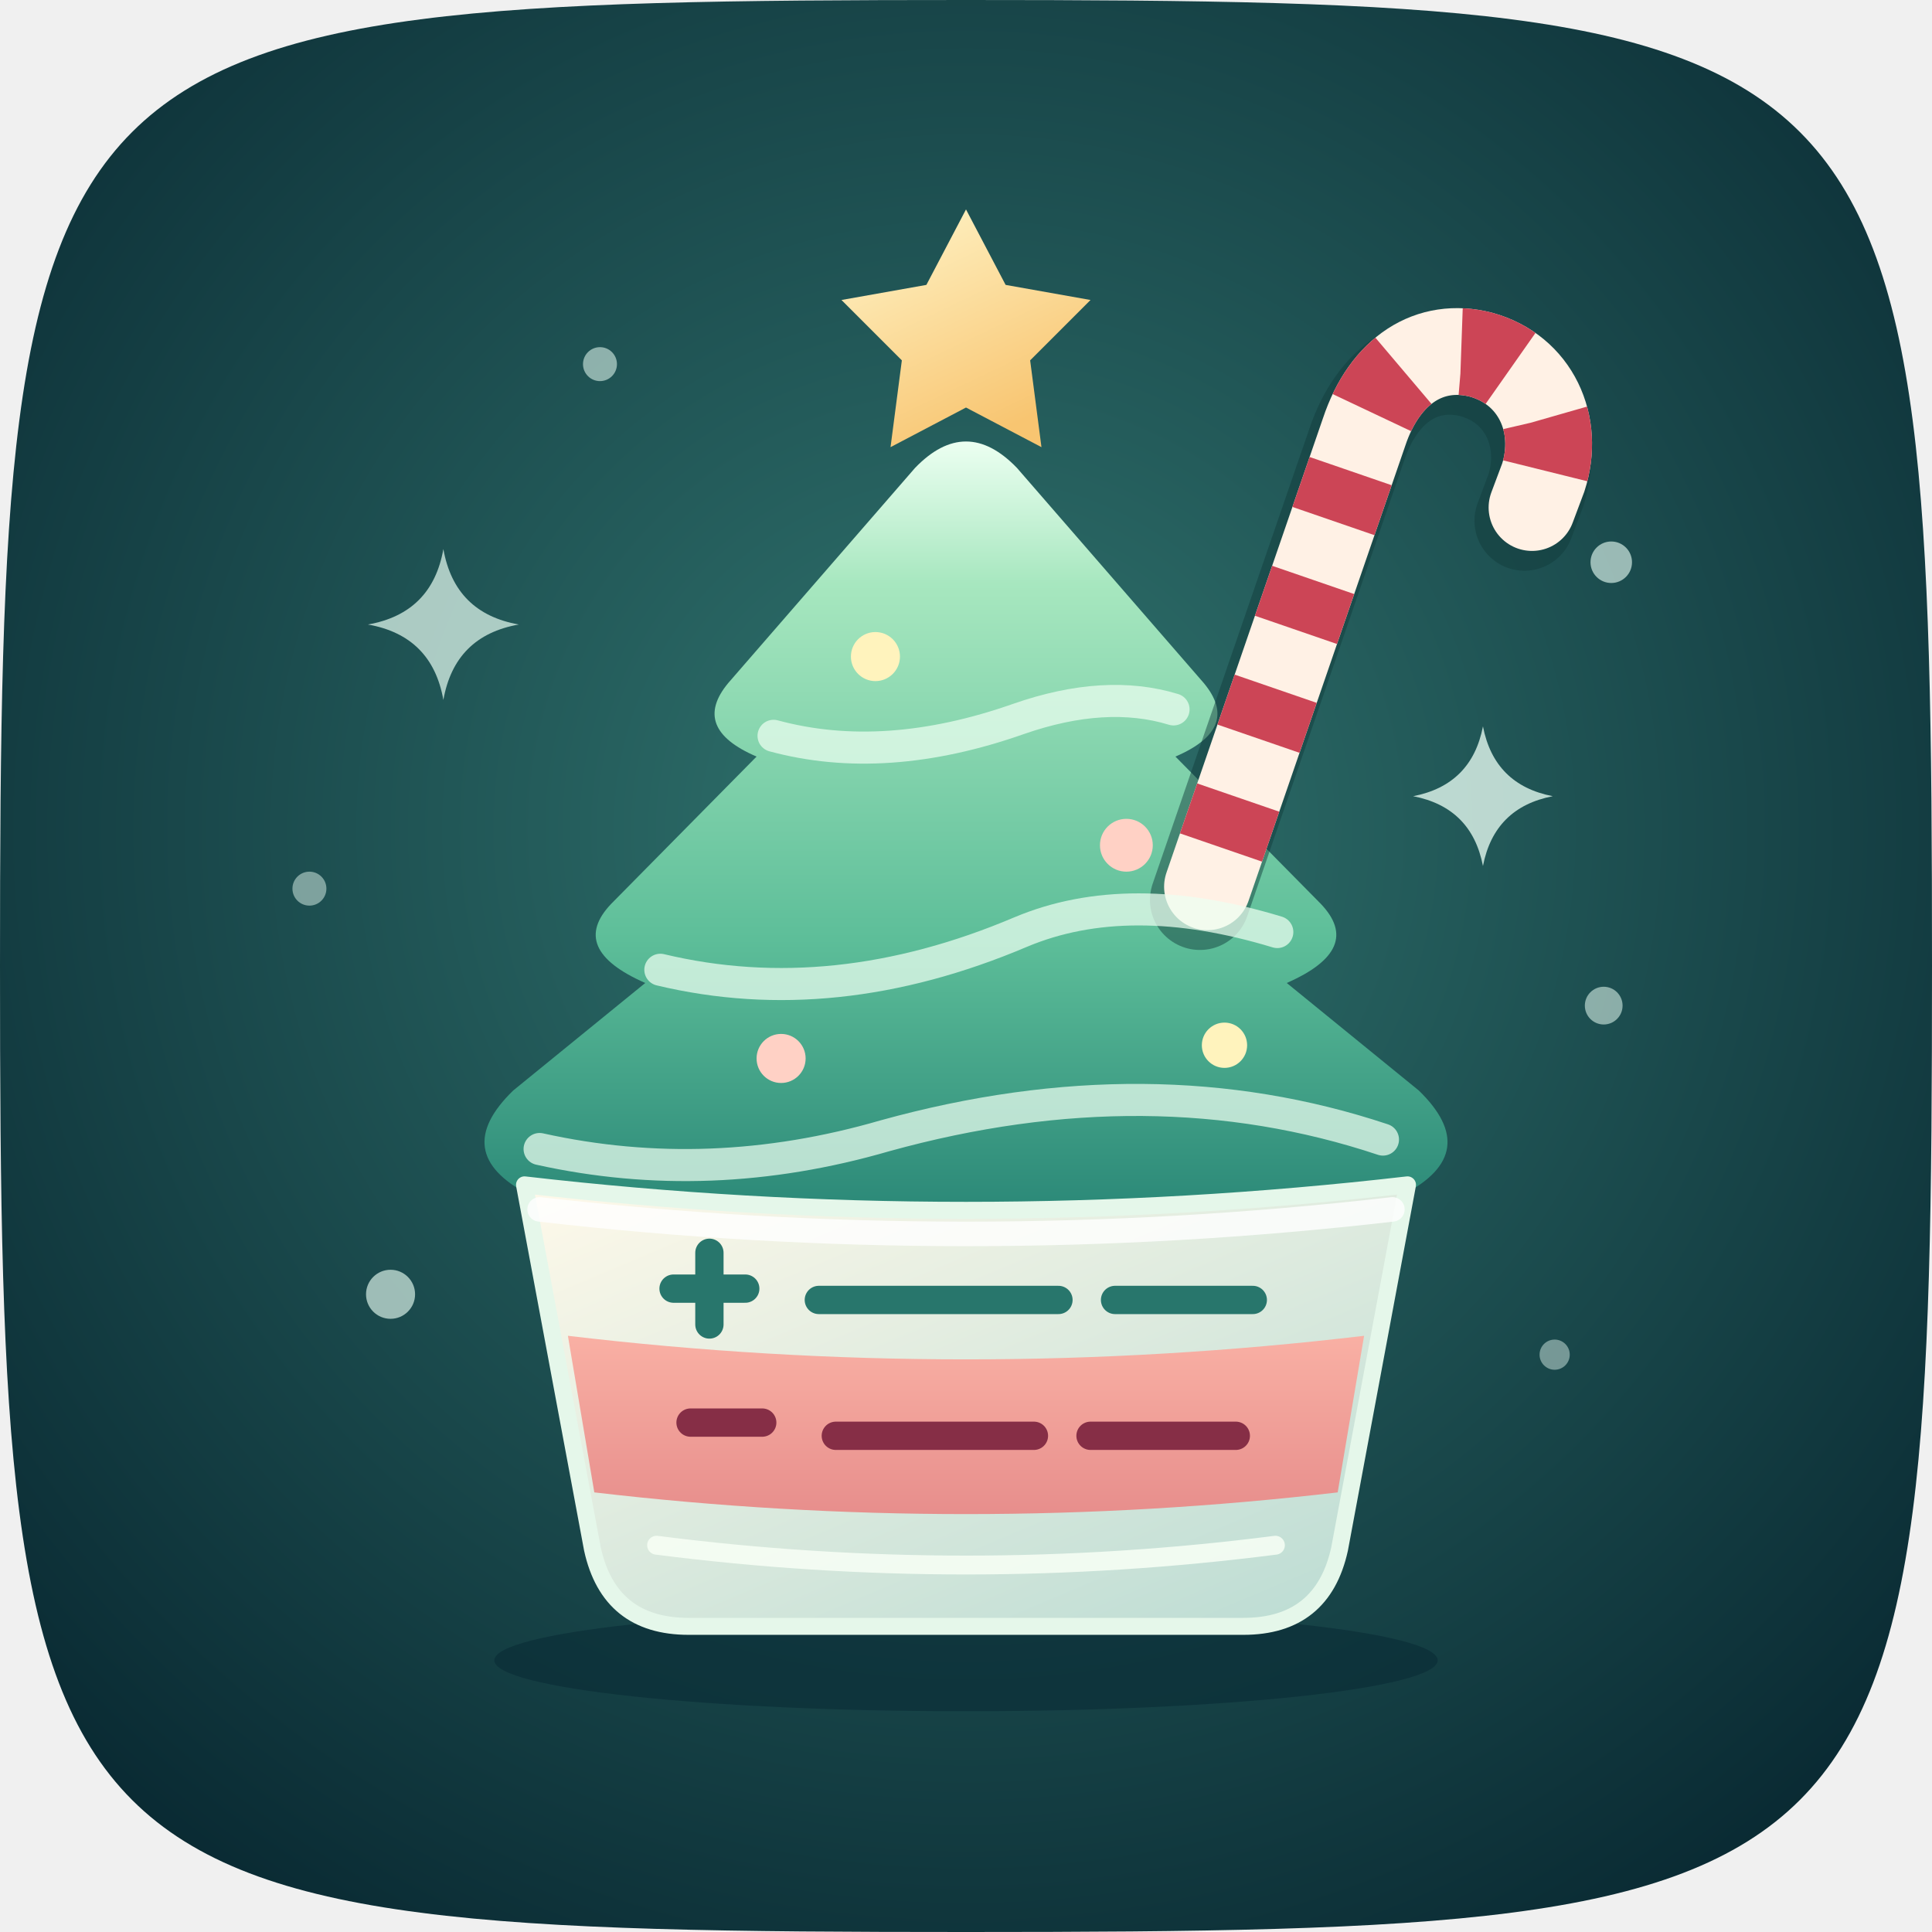
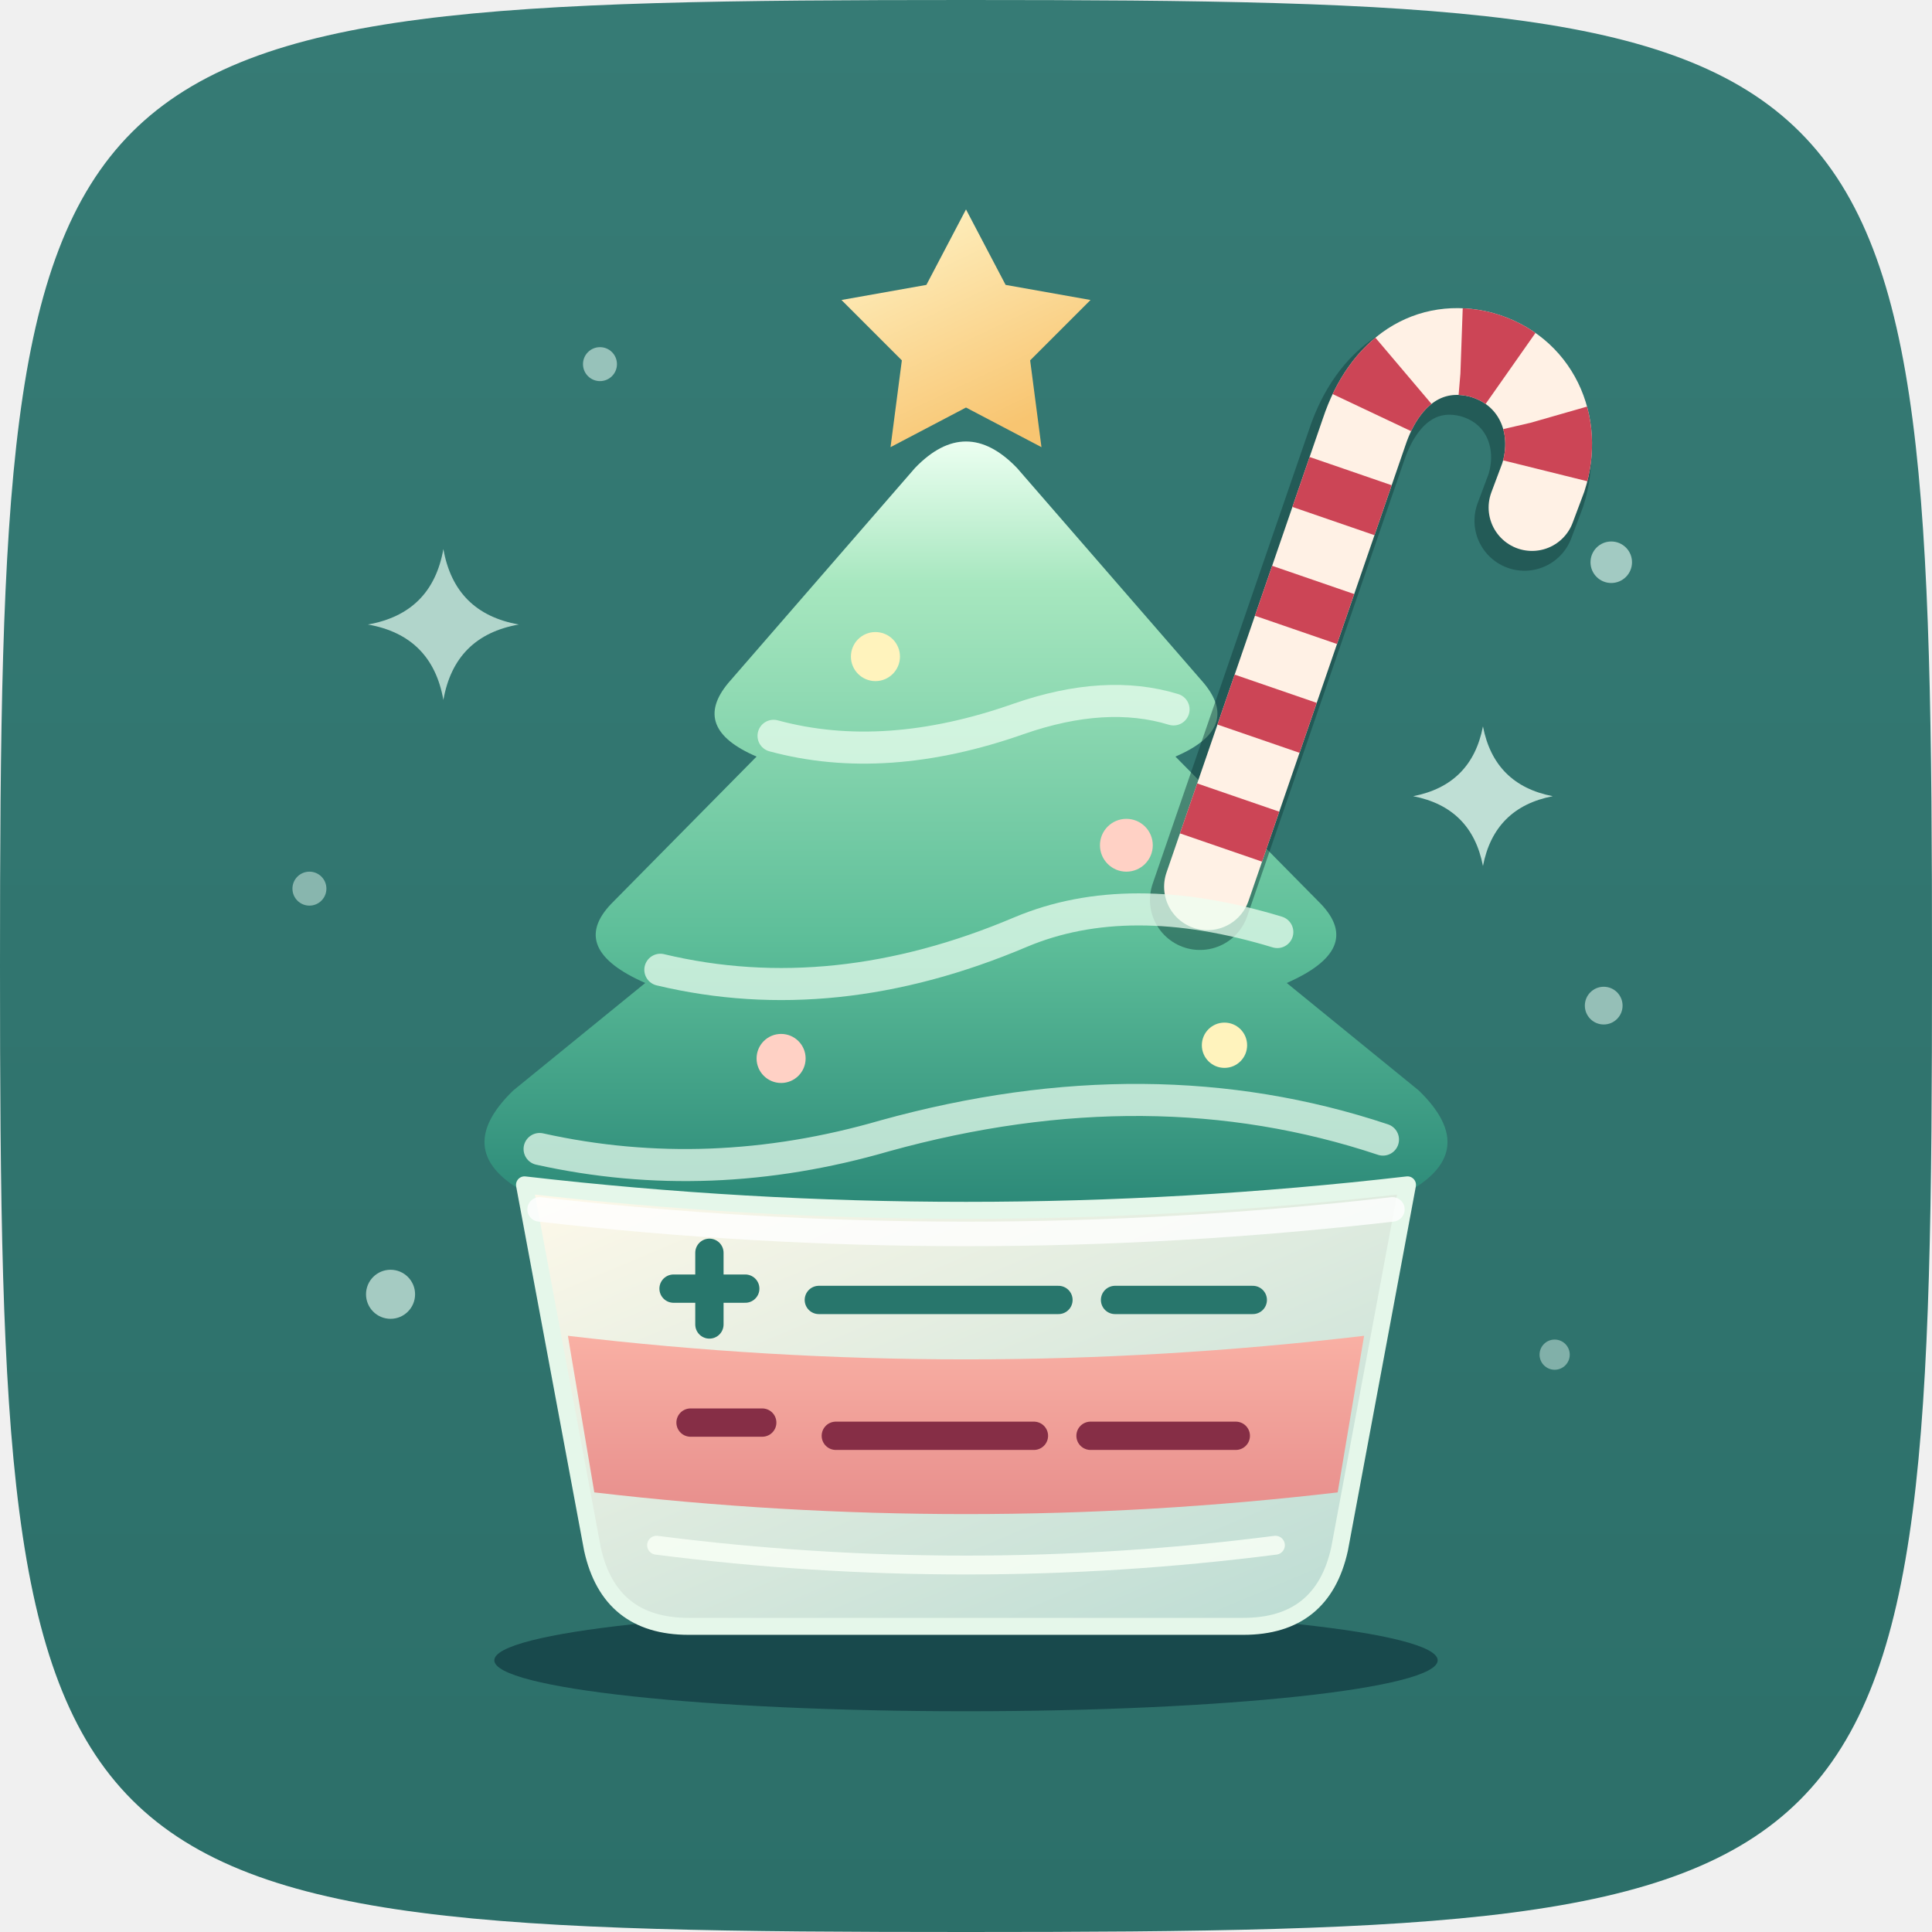
<svg xmlns="http://www.w3.org/2000/svg" width="1024" height="1024" viewBox="0 0 1024 1024">
  <defs>
    <clipPath id="sqC">
      <path d="M512 0C1008 0 1024 16 1024 512S1008 1024 512 1024 0 1008 0 512 16 0 512 0Z" />
    </clipPath>
-     <radialGradient id="night" cx="50%" cy="43%" r="67%">
-       <stop stop-color="#31756F" />
-       <stop offset="1" stop-color="#092932" />
-     </radialGradient>
+     <linearGradient id="background" x2="0" y2="1">
+       <stop stop-color="#367B75" />
+       <stop offset="1" stop-color="#2C6F69" />
+     </linearGradient>
    <linearGradient id="tree" x2="0" y2="1">
      <stop stop-color="#ECFFF1" />
      <stop offset=".18" stop-color="#A7E7BF" />
      <stop offset=".63" stop-color="#5DBE99" />
      <stop offset="1" stop-color="#278475" />
    </linearGradient>
    <linearGradient id="glass" x2=".85" y2="1">
      <stop stop-color="#FFF9EA" />
      <stop offset="1" stop-color="#BEDDD4" />
    </linearGradient>
    <linearGradient id="berry" x2="0" y2="1">
      <stop stop-color="#F9B0A4" />
      <stop offset="1" stop-color="#E78E8C" />
    </linearGradient>
    <linearGradient id="star" x2=".5" y2="1">
      <stop stop-color="#FFF6CB" />
      <stop offset="1" stop-color="#F8C571" />
    </linearGradient>
  </defs>
  <g clip-path="url(#sqC)">
-     <path fill="url(#night)" d="M0 0H1024V1024H0Z" />
+     <path fill="url(#background)" d="M0 0H1024V1024H0Z" />
    <ellipse cx="512" cy="880" rx="250" ry="27" fill="#082934" opacity=".56" />
    <g fill="#E2F9EF">
      <path opacity=".72" d="M235 291Q241 325 275 331Q241 337 235 371Q229 337 195 331Q229 325 235 291Z" />
      <path opacity=".8" d="M786 385Q792 416 823 422Q792 428 786 459Q780 428 749 422Q780 416 786 385Z" />
      <circle cx="318" cy="193" r="9" opacity=".57" />
      <circle cx="854" cy="298" r="11" opacity=".64" />
      <circle cx="164" cy="471" r="9" opacity=".49" />
      <circle cx="850" cy="533" r="10" opacity=".56" />
      <circle cx="207" cy="686" r="13" opacity=".66" />
      <circle cx="824" cy="718" r="8" opacity=".46" />
    </g>
    <path d="M512 111 533 151 578 159 546 191 552 237 512 216 472 237 478 191 446 159 491 151Z" fill="url(#star)" />
    <path d="M485 248Q512 220 539 248L638 362Q658 386 623 401L700 479Q723 503 682 521L752 578Q786 611 744 633Q512 673 280 633Q238 611 272 578L342 521Q301 503 324 479L401 401Q366 386 386 362Z" fill="url(#tree)" />
    <g fill="none">
      <path d="M640 470L723 229C734 196 758 181 785 188C814 196 827 225 818 253L812 269" stroke="#103B3B" stroke-width="53" stroke-linecap="round" opacity=".48" transform="translate(-4 7)" />
      <path d="M640 470L723 229C734 196 758 181 785 188C814 196 827 225 818 253L812 269" stroke="#FFF1E5" stroke-width="46" stroke-linecap="round" />
      <path d="M640 470L723 229C734 196 758 181 785 188C814 196 827 225 818 253L812 269" stroke="#CC4556" stroke-width="46" stroke-dasharray="28 33" stroke-dashoffset="39" />
    </g>
    <path d="M410 390Q469 406 540 381Q586 365 622 376M350 514Q442 536 541 494Q598 470 677 494M286 609Q376 629 469 602Q610 563 733 604" fill="none" stroke="#EDFFF2" stroke-opacity=".72" stroke-width="17" stroke-linecap="round" />
    <circle cx="464" cy="348" r="13" fill="#FFF3BD" />
    <circle cx="597" cy="448" r="14" fill="#FFD1C5" />
    <circle cx="414" cy="561" r="13" fill="#FFD1C5" />
    <circle cx="649" cy="554" r="12" fill="#FFF3BD" />
    <path d="M278 628Q512 655 746 628L710 821Q701 862 659 862H365Q323 862 314 821Z" fill="url(#glass)" stroke="#E5F7EA" stroke-width="9" stroke-linejoin="round" />
    <path d="M301 708Q512 733 723 708L709 791Q512 814 315 791Z" fill="url(#berry)" />
    <path d="M286 641Q512 667 738 641" fill="none" stroke="#FFFFFF" stroke-opacity=".8" stroke-width="13" stroke-linecap="round" />
    <g fill="none" stroke-width="15" stroke-linecap="round">
      <path d="M357 683H395M376 664V702M434 689H561M591 689H664" stroke="#28766C" />
      <path d="M366 754H404M443 761H548M578 761H655" stroke="#862E46" />
    </g>
    <path d="M348 819Q512 840 676 819" fill="none" stroke="#F8FFF6" stroke-opacity=".85" stroke-width="10" stroke-linecap="round" />
  </g>
</svg>
